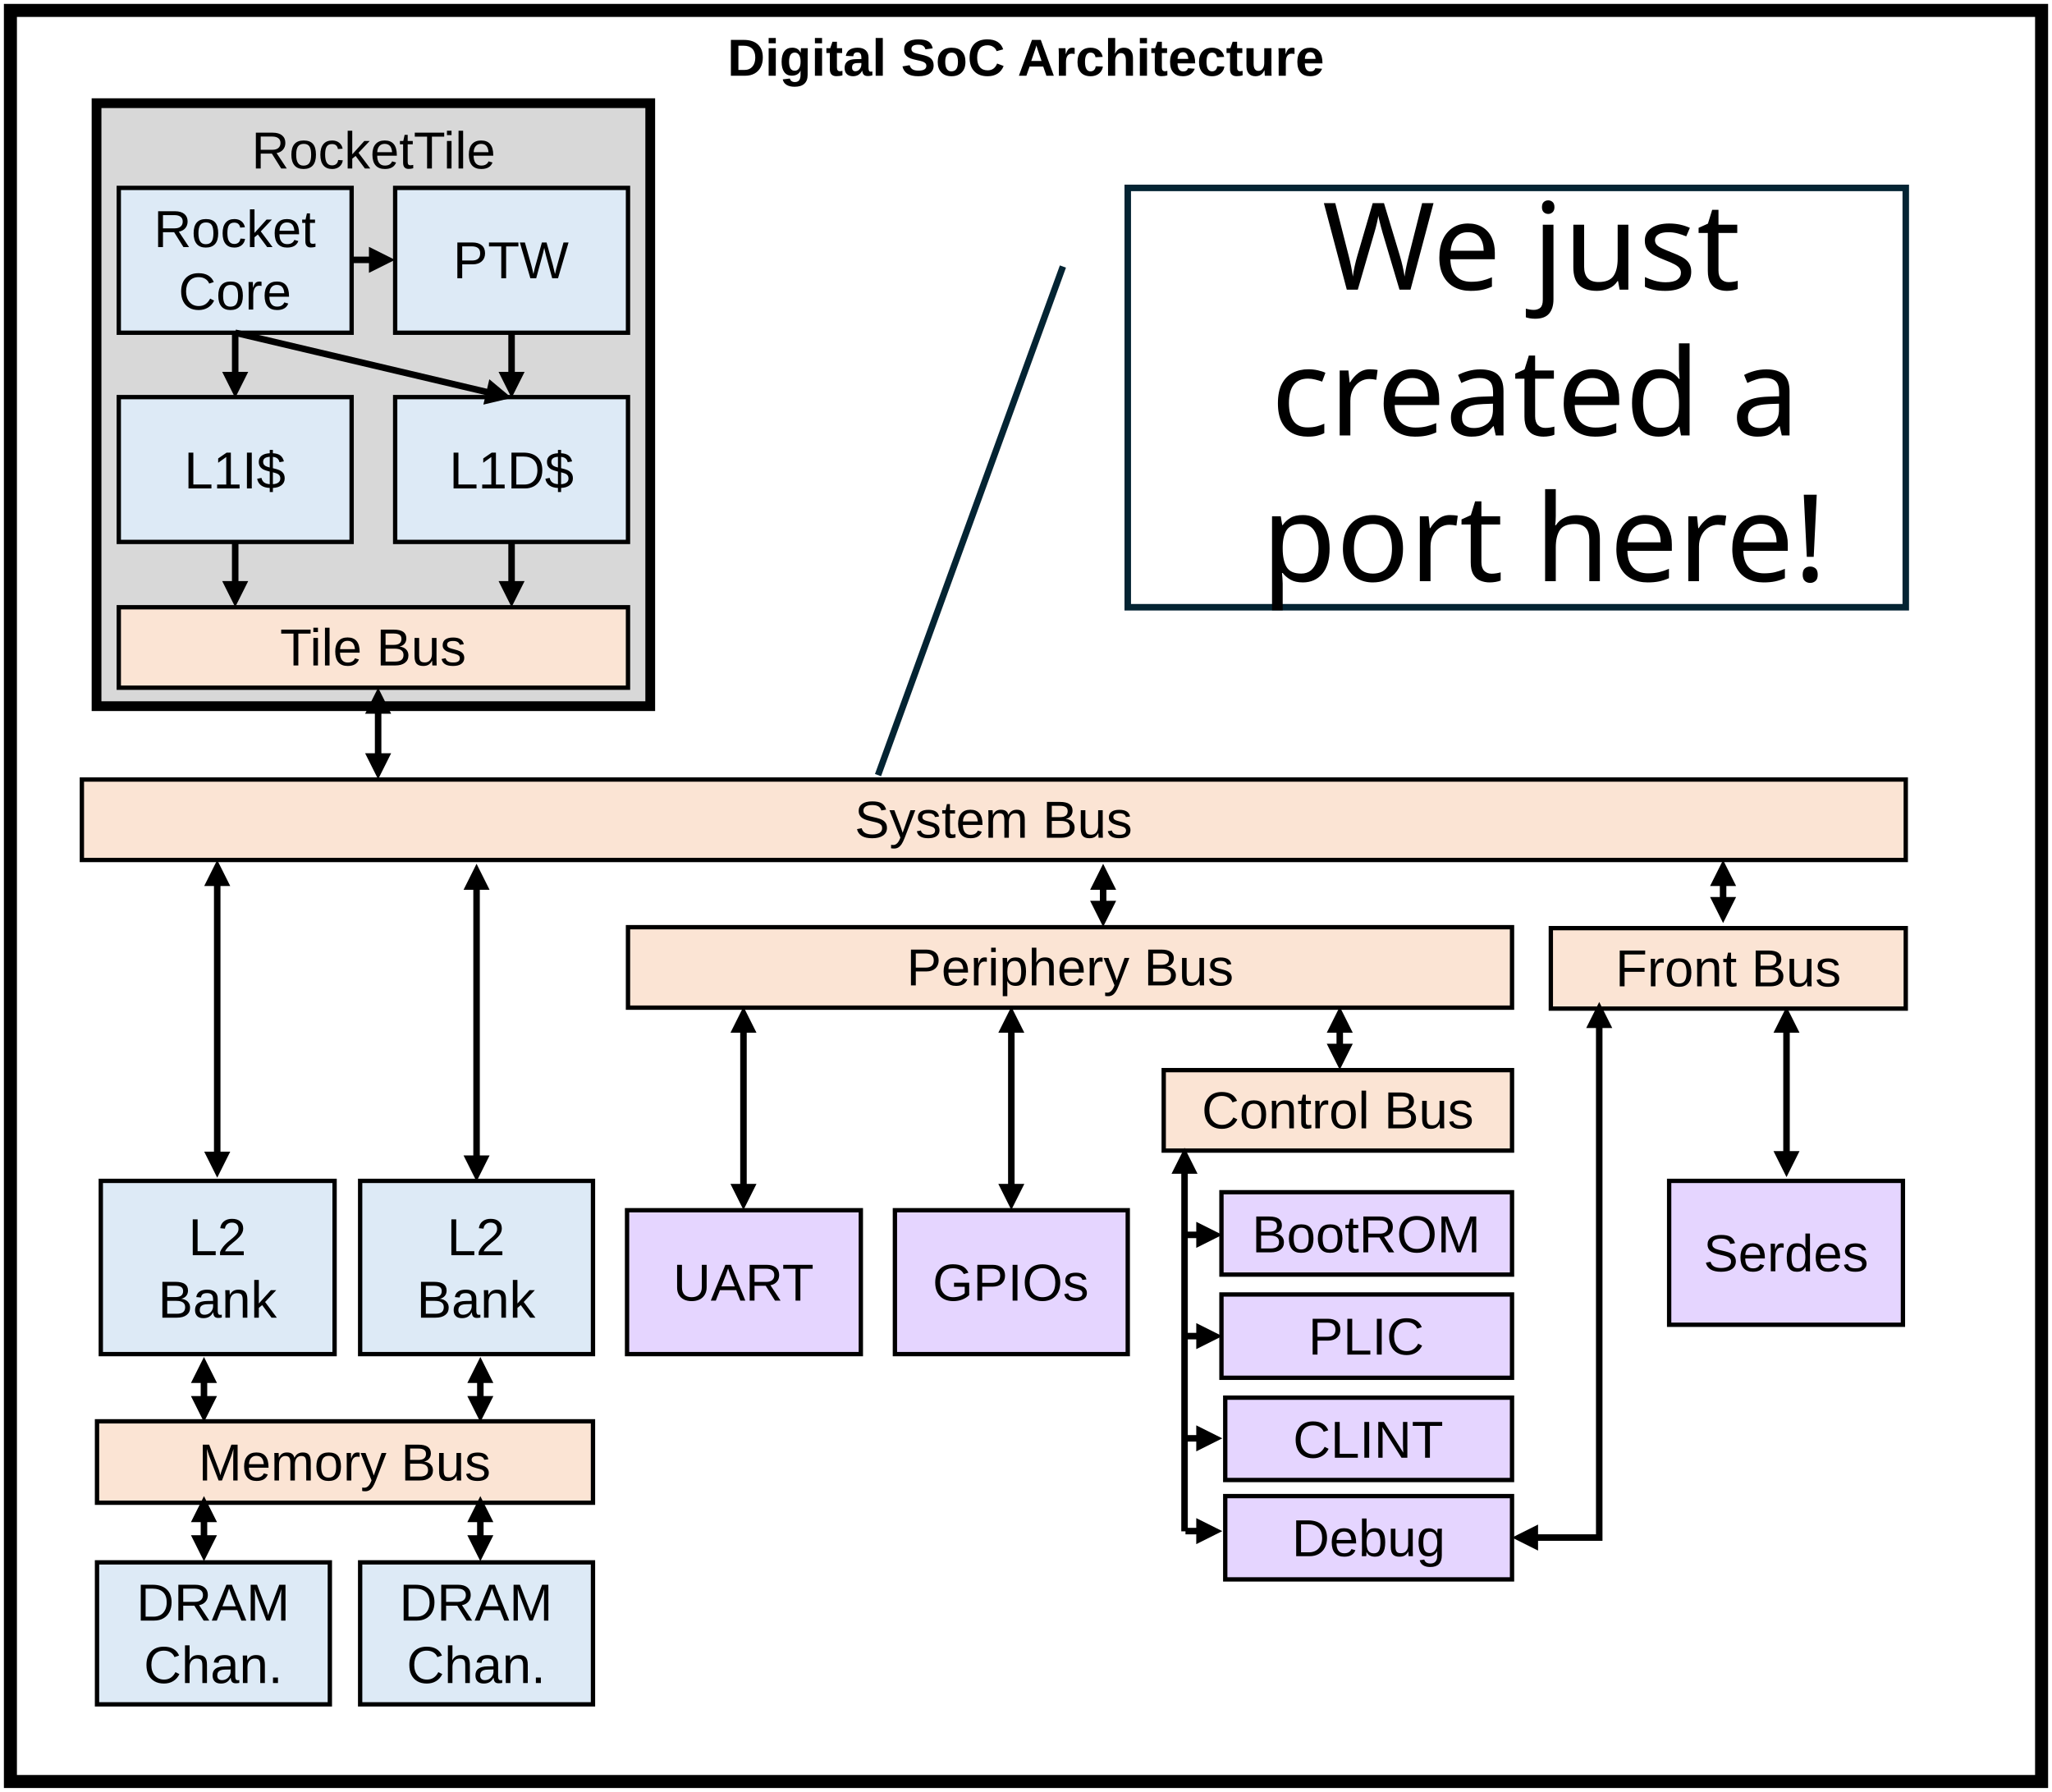
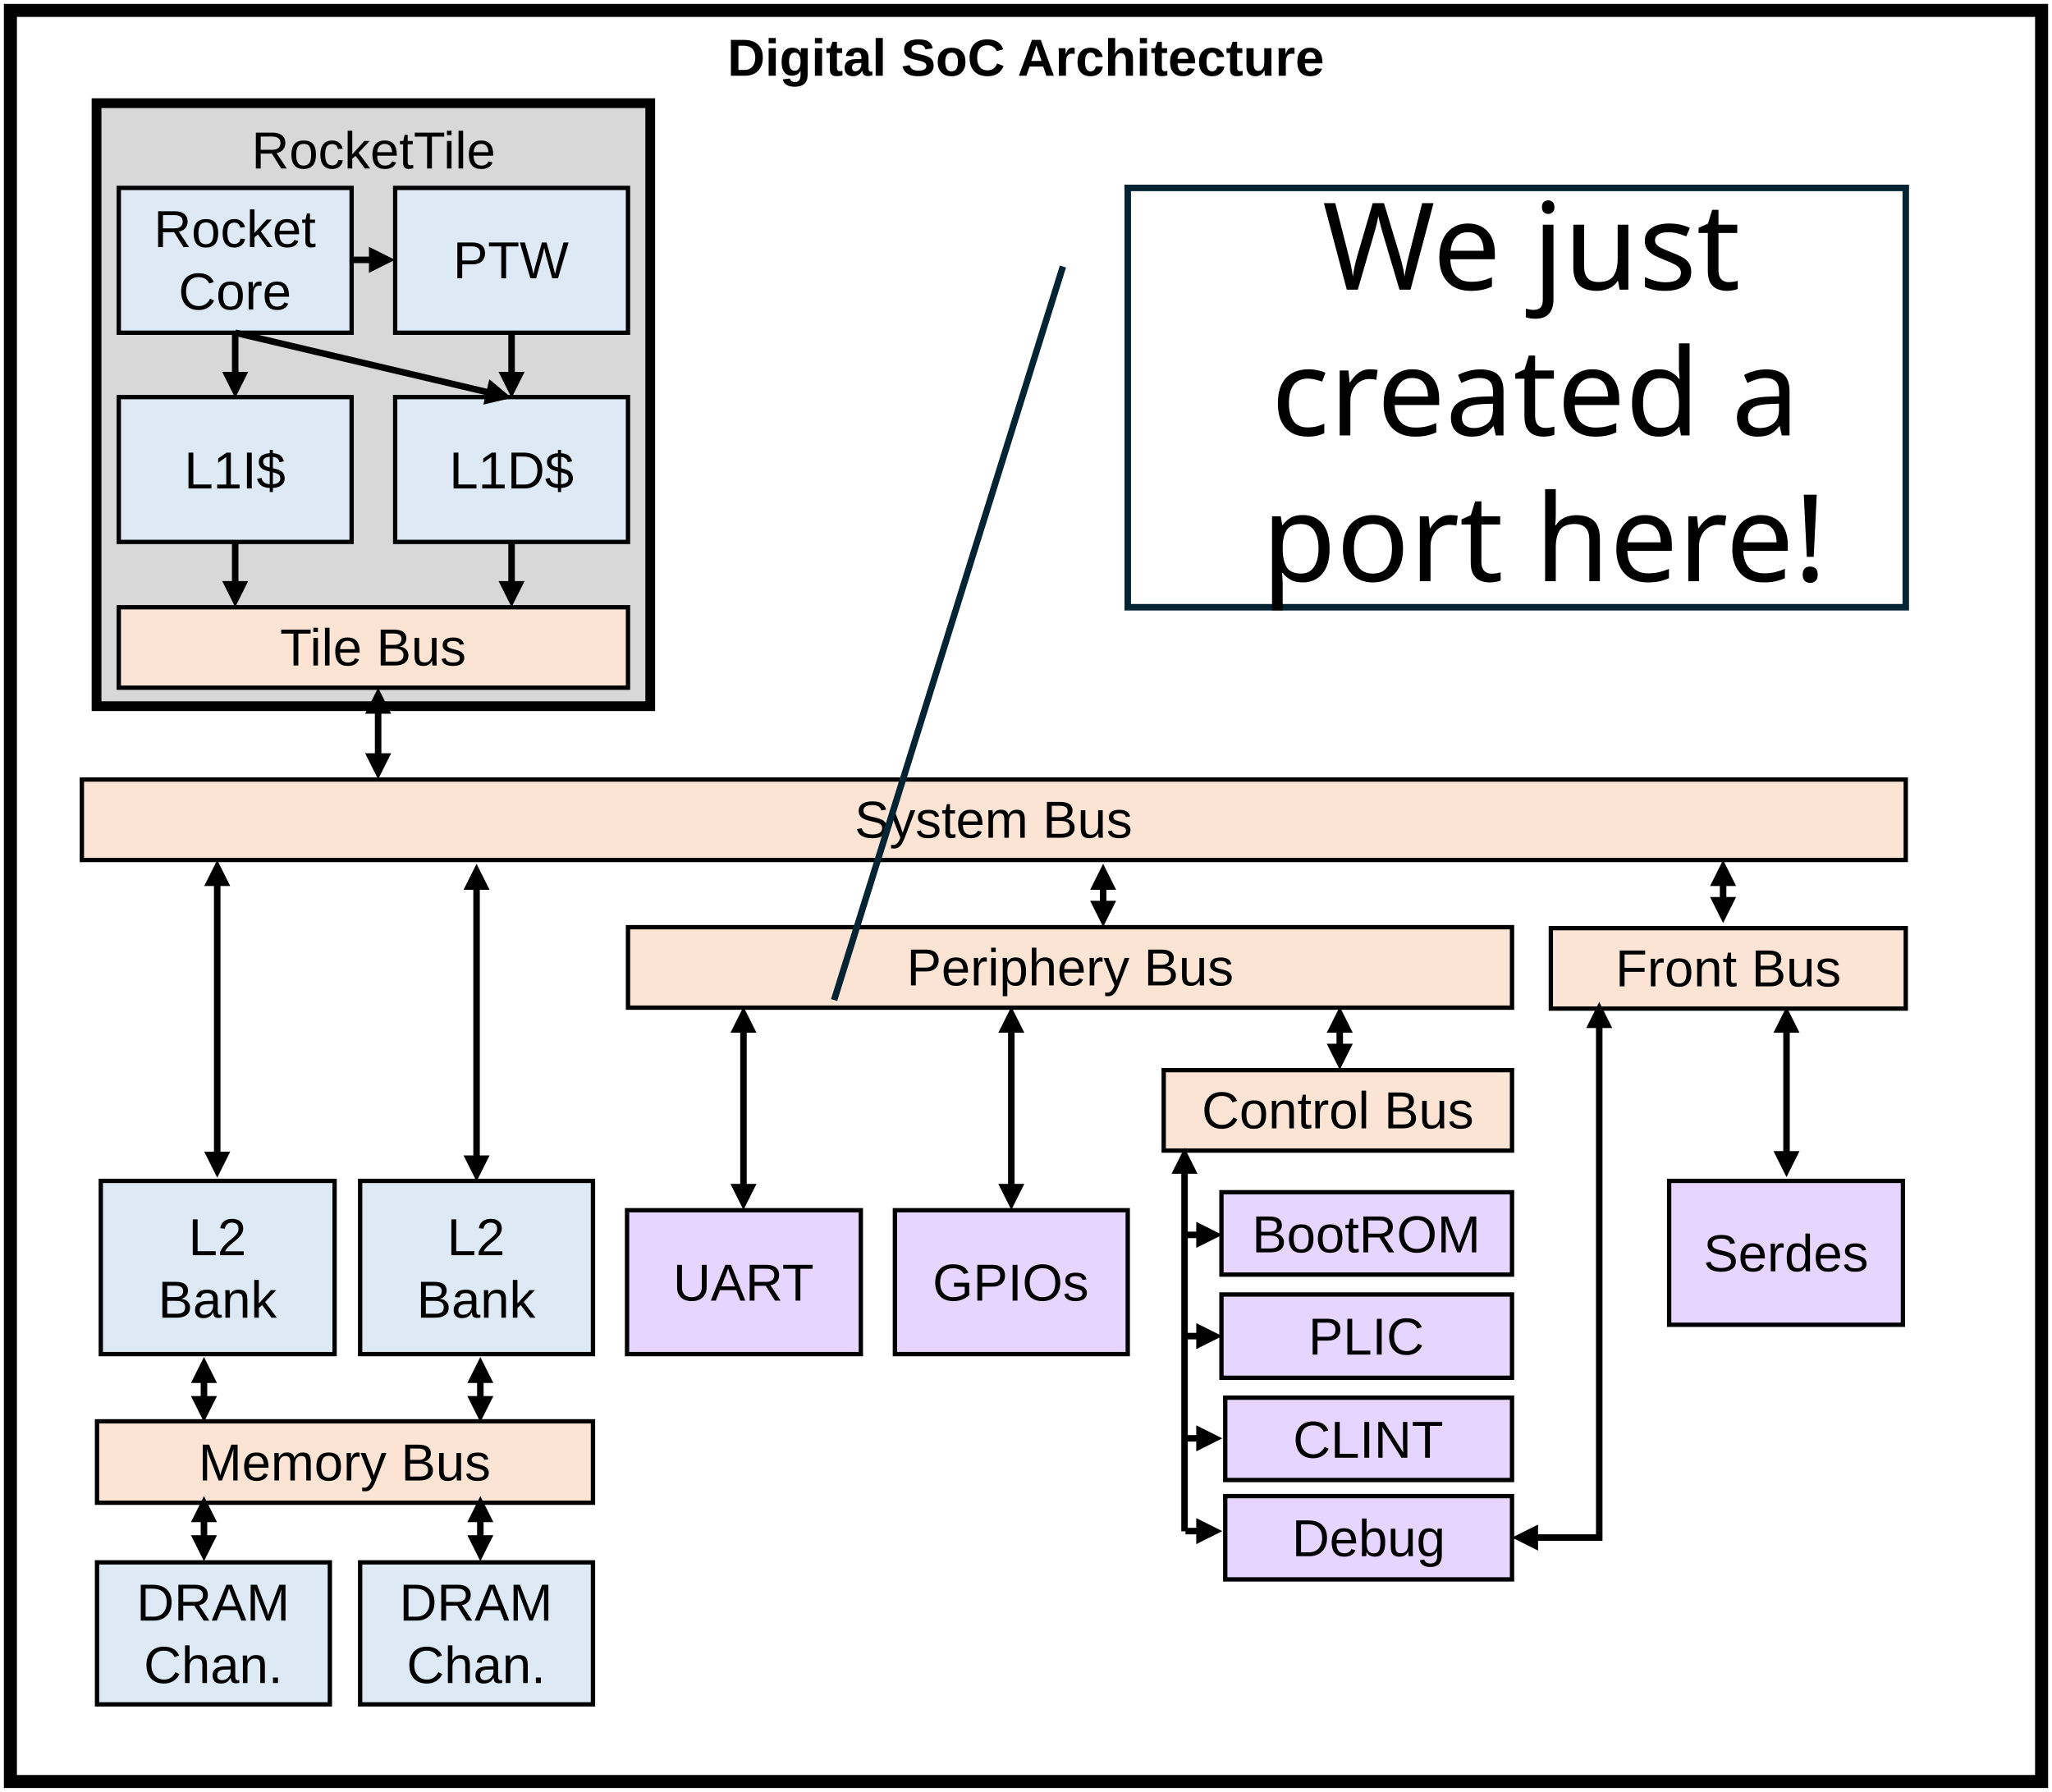
<svg xmlns="http://www.w3.org/2000/svg" width="2168" height="1893" xml:space="preserve" overflow="hidden">
  <g transform="translate(-412 -467)">
    <g>
      <rect x="423" y="478" width="2146" height="1871" stroke="#000000" stroke-width="13.75" stroke-linecap="butt" stroke-linejoin="miter" stroke-miterlimit="8" stroke-opacity="1" fill="none" />
      <text fill="#000000" fill-opacity="1" font-family="Arial,Arial_MSFontService,sans-serif" font-style="normal" font-variant="normal" font-weight="700" font-stretch="normal" font-size="55" text-anchor="start" direction="ltr" writing-mode="lr-tb" unicode-bidi="normal" text-decoration="none" transform="matrix(1 0 0 1 1180.54 547)">Digital SoC Architecture</text>
      <rect x="514" y="576" width="585" height="637" stroke="#000000" stroke-width="10.312" stroke-linecap="butt" stroke-linejoin="miter" stroke-miterlimit="8" stroke-opacity="1" fill="#D8D8D8" fill-opacity="1" />
      <text fill="#000000" fill-opacity="1" font-family="Arial,Arial_MSFontService,sans-serif" font-style="normal" font-variant="normal" font-weight="400" font-stretch="normal" font-size="55" text-anchor="start" direction="ltr" writing-mode="lr-tb" unicode-bidi="normal" text-decoration="none" transform="matrix(1 0 0 1 677.811 645)">RocketTile</text>
      <rect x="537.5" y="665.5" width="246" height="153" stroke="#000000" stroke-width="4.583" stroke-linecap="butt" stroke-linejoin="miter" stroke-miterlimit="8" stroke-opacity="1" fill="#DDEAF6" fill-opacity="1" />
      <text fill="#000000" fill-opacity="1" font-family="Arial,Arial_MSFontService,sans-serif" font-style="normal" font-variant="normal" font-weight="400" font-stretch="normal" font-size="55" text-anchor="start" direction="ltr" writing-mode="lr-tb" unicode-bidi="normal" text-decoration="none" transform="matrix(1 0 0 1 574.54 728)">Rocket</text>
      <text fill="#000000" fill-opacity="1" font-family="Arial,Arial_MSFontService,sans-serif" font-style="normal" font-variant="normal" font-weight="400" font-stretch="normal" font-size="55" text-anchor="start" direction="ltr" writing-mode="lr-tb" unicode-bidi="normal" text-decoration="none" transform="matrix(1 0 0 1 600.596 794)">Core</text>
      <rect x="829.5" y="665.5" width="246" height="153" stroke="#000000" stroke-width="4.583" stroke-linecap="butt" stroke-linejoin="miter" stroke-miterlimit="8" stroke-opacity="1" fill="#DDEAF6" fill-opacity="1" />
      <text fill="#000000" fill-opacity="1" font-family="Arial,Arial_MSFontService,sans-serif" font-style="normal" font-variant="normal" font-weight="400" font-stretch="normal" font-size="55" text-anchor="start" direction="ltr" writing-mode="lr-tb" unicode-bidi="normal" text-decoration="none" transform="matrix(1 0 0 1 890.697 761)">PTW</text>
      <rect x="537.5" y="886.5" width="246" height="153" stroke="#000000" stroke-width="4.583" stroke-linecap="butt" stroke-linejoin="miter" stroke-miterlimit="8" stroke-opacity="1" fill="#DDEAF6" fill-opacity="1" />
      <text fill="#000000" fill-opacity="1" font-family="Arial,Arial_MSFontService,sans-serif" font-style="normal" font-variant="normal" font-weight="400" font-stretch="normal" font-size="55" text-anchor="start" direction="ltr" writing-mode="lr-tb" unicode-bidi="normal" text-decoration="none" transform="matrix(1 0 0 1 606.623 983)">L1I$</text>
      <rect x="829.5" y="886.5" width="246" height="153" stroke="#000000" stroke-width="4.583" stroke-linecap="butt" stroke-linejoin="miter" stroke-miterlimit="8" stroke-opacity="1" fill="#DDEAF6" fill-opacity="1" />
      <text fill="#000000" fill-opacity="1" font-family="Arial,Arial_MSFontService,sans-serif" font-style="normal" font-variant="normal" font-weight="400" font-stretch="normal" font-size="55" text-anchor="start" direction="ltr" writing-mode="lr-tb" unicode-bidi="normal" text-decoration="none" transform="matrix(1 0 0 1 886.687 983)">L1D$</text>
      <path d="M783.5 738.062 806.38 738.063 806.38 744.938 783.5 744.937ZM801.797 727.75 829.297 741.5 801.797 755.25Z" fill="#000000" fill-rule="nonzero" fill-opacity="1" />
      <path d="M663.937 818.5 663.938 864.442 657.063 864.442 657.062 818.5ZM674.25 859.858 660.5 887.358 646.75 859.858Z" fill="#000000" fill-rule="nonzero" fill-opacity="1" />
      <path d="M955.938 818.5 955.938 864.442 949.063 864.442 949.063 818.5ZM966.25 859.858 952.5 887.358 938.75 859.858Z" fill="#000000" fill-rule="nonzero" fill-opacity="1" />
      <path d="M661.289 815.154 931.09 878.754 929.512 885.446 659.711 821.846ZM928.995 867.665 952.606 887.358 922.685 894.432Z" fill="#000000" fill-rule="nonzero" fill-opacity="1" />
      <rect x="537.5" y="1108.5" width="538" height="85" stroke="#000000" stroke-width="4.583" stroke-linecap="butt" stroke-linejoin="miter" stroke-miterlimit="8" stroke-opacity="1" fill="#FBE4D4" fill-opacity="1" />
      <text fill="#000000" fill-opacity="1" font-family="Arial,Arial_MSFontService,sans-serif" font-style="normal" font-variant="normal" font-weight="400" font-stretch="normal" font-size="55" text-anchor="start" direction="ltr" writing-mode="lr-tb" unicode-bidi="normal" text-decoration="none" transform="matrix(1 0 0 1 707.857 1170)">Tile Bus</text>
      <path d="M663.937 1039.5 663.938 1085.42 657.063 1085.42 657.062 1039.5ZM674.25 1080.84 660.5 1108.34 646.75 1080.84Z" fill="#000000" fill-rule="nonzero" fill-opacity="1" />
      <path d="M955.938 1039.5 955.938 1085.42 949.063 1085.42 949.063 1039.5ZM966.25 1080.84 952.5 1108.34 938.75 1080.84Z" fill="#000000" fill-rule="nonzero" fill-opacity="1" />
      <rect x="498.5" y="1290.5" width="1927" height="85" stroke="#000000" stroke-width="4.583" stroke-linecap="butt" stroke-linejoin="miter" stroke-miterlimit="8" stroke-opacity="1" fill="#FBE4D4" fill-opacity="1" />
      <text fill="#000000" fill-opacity="1" font-family="Arial,Arial_MSFontService,sans-serif" font-style="normal" font-variant="normal" font-weight="400" font-stretch="normal" font-size="55" text-anchor="start" direction="ltr" writing-mode="lr-tb" unicode-bidi="normal" text-decoration="none" transform="matrix(1 0 0 1 1314.95 1352)">System Bus</text>
      <rect x="1075.5" y="1446.5" width="934" height="85" stroke="#000000" stroke-width="4.583" stroke-linecap="butt" stroke-linejoin="miter" stroke-miterlimit="8" stroke-opacity="1" fill="#FBE4D4" fill-opacity="1" />
      <text fill="#000000" fill-opacity="1" font-family="Arial,Arial_MSFontService,sans-serif" font-style="normal" font-variant="normal" font-weight="400" font-stretch="normal" font-size="55" text-anchor="start" direction="ltr" writing-mode="lr-tb" unicode-bidi="normal" text-decoration="none" transform="matrix(1 0 0 1 1369.93 1508)">Periphery Bus</text>
      <rect x="1641.5" y="1597.5" width="368" height="85" stroke="#000000" stroke-width="4.583" stroke-linecap="butt" stroke-linejoin="miter" stroke-miterlimit="8" stroke-opacity="1" fill="#FBE4D4" fill-opacity="1" />
      <text fill="#000000" fill-opacity="1" font-family="Arial,Arial_MSFontService,sans-serif" font-style="normal" font-variant="normal" font-weight="400" font-stretch="normal" font-size="55" text-anchor="start" direction="ltr" writing-mode="lr-tb" unicode-bidi="normal" text-decoration="none" transform="matrix(1 0 0 1 1681.71 1659)">Control Bus</text>
      <rect x="2050.5" y="1447.5" width="375" height="85" stroke="#000000" stroke-width="4.583" stroke-linecap="butt" stroke-linejoin="miter" stroke-miterlimit="8" stroke-opacity="1" fill="#FBE4D4" fill-opacity="1" />
      <text fill="#000000" fill-opacity="1" font-family="Arial,Arial_MSFontService,sans-serif" font-style="normal" font-variant="normal" font-weight="400" font-stretch="normal" font-size="55" text-anchor="start" direction="ltr" writing-mode="lr-tb" unicode-bidi="normal" text-decoration="none" transform="matrix(1 0 0 1 2118.78 1509)">Front Bus</text>
      <rect x="1074.5" y="1745.5" width="247" height="152" stroke="#000000" stroke-width="4.583" stroke-linecap="butt" stroke-linejoin="miter" stroke-miterlimit="8" stroke-opacity="1" fill="#E5D5FF" fill-opacity="1" />
      <text fill="#000000" fill-opacity="1" font-family="Arial,Arial_MSFontService,sans-serif" font-style="normal" font-variant="normal" font-weight="400" font-stretch="normal" font-size="55" text-anchor="start" direction="ltr" writing-mode="lr-tb" unicode-bidi="normal" text-decoration="none" transform="matrix(1 0 0 1 1123.14 1841)">UART</text>
      <rect x="1357.5" y="1745.5" width="246" height="152" stroke="#000000" stroke-width="4.583" stroke-linecap="butt" stroke-linejoin="miter" stroke-miterlimit="8" stroke-opacity="1" fill="#E5D5FF" fill-opacity="1" />
      <text fill="#000000" fill-opacity="1" font-family="Arial,Arial_MSFontService,sans-serif" font-style="normal" font-variant="normal" font-weight="400" font-stretch="normal" font-size="55" text-anchor="start" direction="ltr" writing-mode="lr-tb" unicode-bidi="normal" text-decoration="none" transform="matrix(1 0 0 1 1397.31 1841)">GPIOs</text>
      <path d="M1200.94 1553.42 1200.94 1722.28 1194.06 1722.28 1194.06 1553.42ZM1183.75 1558 1197.5 1530.5 1211.25 1558ZM1211.25 1717.69 1197.5 1745.19 1183.75 1717.69Z" fill="#000000" fill-rule="nonzero" fill-opacity="1" />
      <path d="M1483.94 1553.42 1483.94 1722.28 1477.06 1722.28 1477.06 1553.42ZM1466.75 1558 1480.5 1530.5 1494.25 1558ZM1494.25 1717.69 1480.5 1745.19 1466.75 1717.69Z" fill="#000000" fill-rule="nonzero" fill-opacity="1" />
      <rect x="518.5" y="1714.5" width="247" height="183" stroke="#000000" stroke-width="4.583" stroke-linecap="butt" stroke-linejoin="miter" stroke-miterlimit="8" stroke-opacity="1" fill="#DDEAF6" fill-opacity="1" />
      <text fill="#000000" fill-opacity="1" font-family="Arial,Arial_MSFontService,sans-serif" font-style="normal" font-variant="normal" font-weight="400" font-stretch="normal" font-size="55" text-anchor="start" direction="ltr" writing-mode="lr-tb" unicode-bidi="normal" text-decoration="none" transform="matrix(1 0 0 1 611.131 1793)">L2 </text>
      <text fill="#000000" fill-opacity="1" font-family="Arial,Arial_MSFontService,sans-serif" font-style="normal" font-variant="normal" font-weight="400" font-stretch="normal" font-size="55" text-anchor="start" direction="ltr" writing-mode="lr-tb" unicode-bidi="normal" text-decoration="none" transform="matrix(1 0 0 1 579.048 1859)">Bank</text>
      <rect x="792.5" y="1714.5" width="246" height="183" stroke="#000000" stroke-width="4.583" stroke-linecap="butt" stroke-linejoin="miter" stroke-miterlimit="8" stroke-opacity="1" fill="#DDEAF6" fill-opacity="1" />
      <text fill="#000000" fill-opacity="1" font-family="Arial,Arial_MSFontService,sans-serif" font-style="normal" font-variant="normal" font-weight="400" font-stretch="normal" font-size="55" text-anchor="start" direction="ltr" writing-mode="lr-tb" unicode-bidi="normal" text-decoration="none" transform="matrix(1 0 0 1 884.362 1793)">L2 </text>
      <text fill="#000000" fill-opacity="1" font-family="Arial,Arial_MSFontService,sans-serif" font-style="normal" font-variant="normal" font-weight="400" font-stretch="normal" font-size="55" text-anchor="start" direction="ltr" writing-mode="lr-tb" unicode-bidi="normal" text-decoration="none" transform="matrix(1 0 0 1 852.279 1859)">Bank</text>
      <path d="M644.937 1398.42 644.938 1688.23 638.063 1688.23 638.062 1398.42ZM627.75 1403 641.5 1375.5 655.25 1403ZM655.25 1683.64 641.5 1711.14 627.75 1683.64Z" fill="#000000" fill-rule="nonzero" fill-opacity="1" />
      <path d="M918.937 1402.42 918.938 1692.23 912.063 1692.23 912.062 1402.42ZM901.75 1407 915.5 1379.5 929.25 1407ZM929.25 1687.64 915.5 1715.14 901.75 1687.64Z" fill="#000000" fill-rule="nonzero" fill-opacity="1" />
      <path d="M814.938 1216.42 814.938 1267.34 808.063 1267.34 808.063 1216.42ZM797.75 1221 811.5 1193.5 825.25 1221ZM825.25 1262.75 811.5 1290.25 797.75 1262.75Z" fill="#000000" fill-rule="nonzero" fill-opacity="1" />
      <path d="M1580.94 1402.42 1580.94 1423.21 1574.06 1423.21 1574.06 1402.42ZM1563.75 1407 1577.5 1379.5 1591.25 1407ZM1591.25 1418.62 1577.5 1446.12 1563.75 1418.62Z" fill="#000000" fill-rule="nonzero" fill-opacity="1" />
      <path d="M2235.94 1398.42 2235.94 1419.21 2229.06 1419.21 2229.06 1398.42ZM2218.75 1403 2232.5 1375.5 2246.25 1403ZM2246.25 1414.62 2232.5 1442.12 2218.75 1414.62Z" fill="#000000" fill-rule="nonzero" fill-opacity="1" />
      <path d="M1830.94 1553.42 1830.94 1574.21 1824.06 1574.21 1824.06 1553.42ZM1813.75 1558 1827.5 1530.5 1841.25 1558ZM1841.25 1569.62 1827.5 1597.12 1813.75 1569.62Z" fill="#000000" fill-rule="nonzero" fill-opacity="1" />
      <rect x="1702.5" y="1726.5" width="307" height="87" stroke="#000000" stroke-width="4.583" stroke-linecap="butt" stroke-linejoin="miter" stroke-miterlimit="8" stroke-opacity="1" fill="#E5D5FF" fill-opacity="1" />
      <text fill="#000000" fill-opacity="1" font-family="Arial,Arial_MSFontService,sans-serif" font-style="normal" font-variant="normal" font-weight="400" font-stretch="normal" font-size="55" text-anchor="start" direction="ltr" writing-mode="lr-tb" unicode-bidi="normal" text-decoration="none" transform="matrix(1 0 0 1 1734.76 1790)">BootROM</text>
      <rect x="1702.5" y="1834.5" width="307" height="88" stroke="#000000" stroke-width="4.583" stroke-linecap="butt" stroke-linejoin="miter" stroke-miterlimit="8" stroke-opacity="1" fill="#E5D5FF" fill-opacity="1" />
      <text fill="#000000" fill-opacity="1" font-family="Arial,Arial_MSFontService,sans-serif" font-style="normal" font-variant="normal" font-weight="400" font-stretch="normal" font-size="55" text-anchor="start" direction="ltr" writing-mode="lr-tb" unicode-bidi="normal" text-decoration="none" transform="matrix(1 0 0 1 1794.34 1898)">PLIC</text>
      <rect x="1706.5" y="1943.5" width="303" height="87" stroke="#000000" stroke-width="4.583" stroke-linecap="butt" stroke-linejoin="miter" stroke-miterlimit="8" stroke-opacity="1" fill="#E5D5FF" fill-opacity="1" />
      <text fill="#000000" fill-opacity="1" font-family="Arial,Arial_MSFontService,sans-serif" font-style="normal" font-variant="normal" font-weight="400" font-stretch="normal" font-size="55" text-anchor="start" direction="ltr" writing-mode="lr-tb" unicode-bidi="normal" text-decoration="none" transform="matrix(1 0 0 1 1778.09 2007)">CLINT</text>
      <rect x="1706.5" y="2047.5" width="303" height="88" stroke="#000000" stroke-width="4.583" stroke-linecap="butt" stroke-linejoin="miter" stroke-miterlimit="8" stroke-opacity="1" fill="#E5D5FF" fill-opacity="1" />
      <text fill="#000000" fill-opacity="1" font-family="Arial,Arial_MSFontService,sans-serif" font-style="normal" font-variant="normal" font-weight="400" font-stretch="normal" font-size="55" text-anchor="start" direction="ltr" writing-mode="lr-tb" unicode-bidi="normal" text-decoration="none" transform="matrix(1 0 0 1 1776.95 2111)">Debug</text>
      <path d="M1664.5 1768.06 1680.47 1768.06 1680.47 1774.94 1664.5 1774.94ZM1675.89 1757.75 1703.39 1771.5 1675.89 1785.25Z" fill="#000000" fill-rule="nonzero" fill-opacity="1" />
      <path d="M1666.94 1702.42 1666.94 2084.75 1660.06 2084.75 1660.06 1702.42ZM1649.75 1707 1663.5 1679.5 1677.25 1707Z" fill="#000000" fill-rule="nonzero" fill-opacity="1" />
      <path d="M1664.5 1875.06 1680.47 1875.06 1680.47 1881.94 1664.5 1881.94ZM1675.89 1864.75 1703.39 1878.5 1675.89 1892.25Z" fill="#000000" fill-rule="nonzero" fill-opacity="1" />
      <path d="M1664.5 1983.06 1680.47 1983.06 1680.47 1989.94 1664.5 1989.94ZM1675.89 1972.75 1703.39 1986.5 1675.89 2000.25Z" fill="#000000" fill-rule="nonzero" fill-opacity="1" />
      <path d="M1664.5 2081.06 1680.47 2081.06 1680.47 2087.94 1664.5 2087.94ZM1675.89 2070.75 1703.39 2084.5 1675.89 2098.25Z" fill="#000000" fill-rule="nonzero" fill-opacity="1" />
      <rect x="2175.5" y="1714.5" width="247" height="152" stroke="#000000" stroke-width="4.583" stroke-linecap="butt" stroke-linejoin="miter" stroke-miterlimit="8" stroke-opacity="1" fill="#E5D5FF" fill-opacity="1" />
      <text fill="#000000" fill-opacity="1" font-family="Arial,Arial_MSFontService,sans-serif" font-style="normal" font-variant="normal" font-weight="400" font-stretch="normal" font-size="55" text-anchor="start" direction="ltr" writing-mode="lr-tb" unicode-bidi="normal" text-decoration="none" transform="matrix(1 0 0 1 2211.82 1810)">Serdes</text>
      <path d="M22.917-3.438 95.573-3.438 95.573 542.89 88.698 542.89 88.698 0 92.136 3.438 22.917 3.438ZM27.5 13.75 0 0 27.5-13.75ZM105.886 538.307 92.136 565.807 78.386 538.307Z" fill="#000000" fill-rule="nonzero" fill-opacity="1" transform="matrix(1 -1.22465e-16 -1.22465e-16 -1 2009.5 2091.31)" />
      <path d="M2302.94 1553.42 2302.94 1687.63 2296.06 1687.63 2296.06 1553.42ZM2285.75 1558 2299.5 1530.5 2313.25 1558ZM2313.25 1683.05 2299.5 1710.55 2285.75 1683.05Z" fill="#000000" fill-rule="nonzero" fill-opacity="1" />
      <rect x="514.5" y="1968.5" width="524" height="86" stroke="#000000" stroke-width="4.583" stroke-linecap="butt" stroke-linejoin="miter" stroke-miterlimit="8" stroke-opacity="1" fill="#FBE4D4" fill-opacity="1" />
      <text fill="#000000" fill-opacity="1" font-family="Arial,Arial_MSFontService,sans-serif" font-style="normal" font-variant="normal" font-weight="400" font-stretch="normal" font-size="55" text-anchor="start" direction="ltr" writing-mode="lr-tb" unicode-bidi="normal" text-decoration="none" transform="matrix(1 0 0 1 621.744 2031)">Memory Bus</text>
      <path d="M630.937 1923.42 630.938 1946.42 624.063 1946.42 624.062 1923.42ZM613.75 1928 627.5 1900.5 641.25 1928ZM641.25 1941.84 627.5 1969.34 613.75 1941.84Z" fill="#000000" fill-rule="nonzero" fill-opacity="1" />
      <path d="M922.938 1923.42 922.938 1946.42 916.063 1946.42 916.063 1923.42ZM905.75 1928 919.5 1900.5 933.25 1928ZM933.25 1941.84 919.5 1969.34 905.75 1941.84Z" fill="#000000" fill-rule="nonzero" fill-opacity="1" />
      <rect x="792.5" y="2117.5" width="246" height="150" stroke="#000000" stroke-width="4.583" stroke-linecap="butt" stroke-linejoin="miter" stroke-miterlimit="8" stroke-opacity="1" fill="#DDEAF6" fill-opacity="1" />
      <text fill="#000000" fill-opacity="1" font-family="Arial,Arial_MSFontService,sans-serif" font-style="normal" font-variant="normal" font-weight="400" font-stretch="normal" font-size="55" text-anchor="start" direction="ltr" writing-mode="lr-tb" unicode-bidi="normal" text-decoration="none" transform="matrix(1 0 0 1 833.946 2179)">DRAM </text>
      <text fill="#000000" fill-opacity="1" font-family="Arial,Arial_MSFontService,sans-serif" font-style="normal" font-variant="normal" font-weight="400" font-stretch="normal" font-size="55" text-anchor="start" direction="ltr" writing-mode="lr-tb" unicode-bidi="normal" text-decoration="none" transform="matrix(1 0 0 1 841.669 2245)">Chan.</text>
      <rect x="514.5" y="2117.5" width="246" height="150" stroke="#000000" stroke-width="4.583" stroke-linecap="butt" stroke-linejoin="miter" stroke-miterlimit="8" stroke-opacity="1" fill="#DDEAF6" fill-opacity="1" />
      <text fill="#000000" fill-opacity="1" font-family="Arial,Arial_MSFontService,sans-serif" font-style="normal" font-variant="normal" font-weight="400" font-stretch="normal" font-size="55" text-anchor="start" direction="ltr" writing-mode="lr-tb" unicode-bidi="normal" text-decoration="none" transform="matrix(1 0 0 1 556.209 2179)">DRAM </text>
      <text fill="#000000" fill-opacity="1" font-family="Arial,Arial_MSFontService,sans-serif" font-style="normal" font-variant="normal" font-weight="400" font-stretch="normal" font-size="55" text-anchor="start" direction="ltr" writing-mode="lr-tb" unicode-bidi="normal" text-decoration="none" transform="matrix(1 0 0 1 563.932 2245)">Chan.</text>
      <path d="M630.937 2070.42 630.938 2093.42 624.063 2093.42 624.062 2070.42ZM613.75 2075 627.5 2047.5 641.25 2075ZM641.25 2088.84 627.5 2116.34 613.75 2088.84Z" fill="#000000" fill-rule="nonzero" fill-opacity="1" />
      <path d="M922.938 2070.42 922.938 2093.42 916.063 2093.42 916.063 2070.42ZM905.75 2075 919.5 2047.5 933.25 2075ZM933.25 2088.84 919.5 2116.34 905.75 2088.84Z" fill="#000000" fill-rule="nonzero" fill-opacity="1" />
      <rect x="1603.5" y="665.5" width="822" height="443" stroke="#042433" stroke-width="6.875" stroke-linecap="butt" stroke-linejoin="miter" stroke-miterlimit="8" stroke-opacity="1" fill="none" />
-       <path d="M1535 748.562 1339.65 1285.85" stroke="#042433" stroke-width="6.875" stroke-linecap="butt" stroke-linejoin="miter" stroke-miterlimit="8" stroke-opacity="1" fill="none" fill-rule="evenodd" />
+       <path d="M1535 748.562 1293.26 1523.47" stroke="#042433" stroke-width="6.875" stroke-linecap="butt" stroke-linejoin="miter" stroke-miterlimit="8" stroke-opacity="1" fill="none" fill-rule="evenodd" />
      <text fill="#000000" fill-opacity="1" font-family="Aptos,Aptos_MSFontService,sans-serif" font-style="normal" font-variant="normal" font-weight="400" font-stretch="normal" font-size="128" text-anchor="start" direction="ltr" writing-mode="lr-tb" unicode-bidi="normal" text-decoration="none" transform="matrix(1 0 0 1 1809.19 773)">We just </text>
      <text fill="#000000" fill-opacity="1" font-family="Aptos,Aptos_MSFontService,sans-serif" font-style="normal" font-variant="normal" font-weight="400" font-stretch="normal" font-size="128" text-anchor="start" direction="ltr" writing-mode="lr-tb" unicode-bidi="normal" text-decoration="none" transform="matrix(1 0 0 1 1755.11 927)">created a </text>
      <text fill="#000000" fill-opacity="1" font-family="Aptos,Aptos_MSFontService,sans-serif" font-style="normal" font-variant="normal" font-weight="400" font-stretch="normal" font-size="128" text-anchor="start" direction="ltr" writing-mode="lr-tb" unicode-bidi="normal" text-decoration="none" transform="matrix(1 0 0 1 1745.07 1081)">port here!</text>
    </g>
  </g>
</svg>
